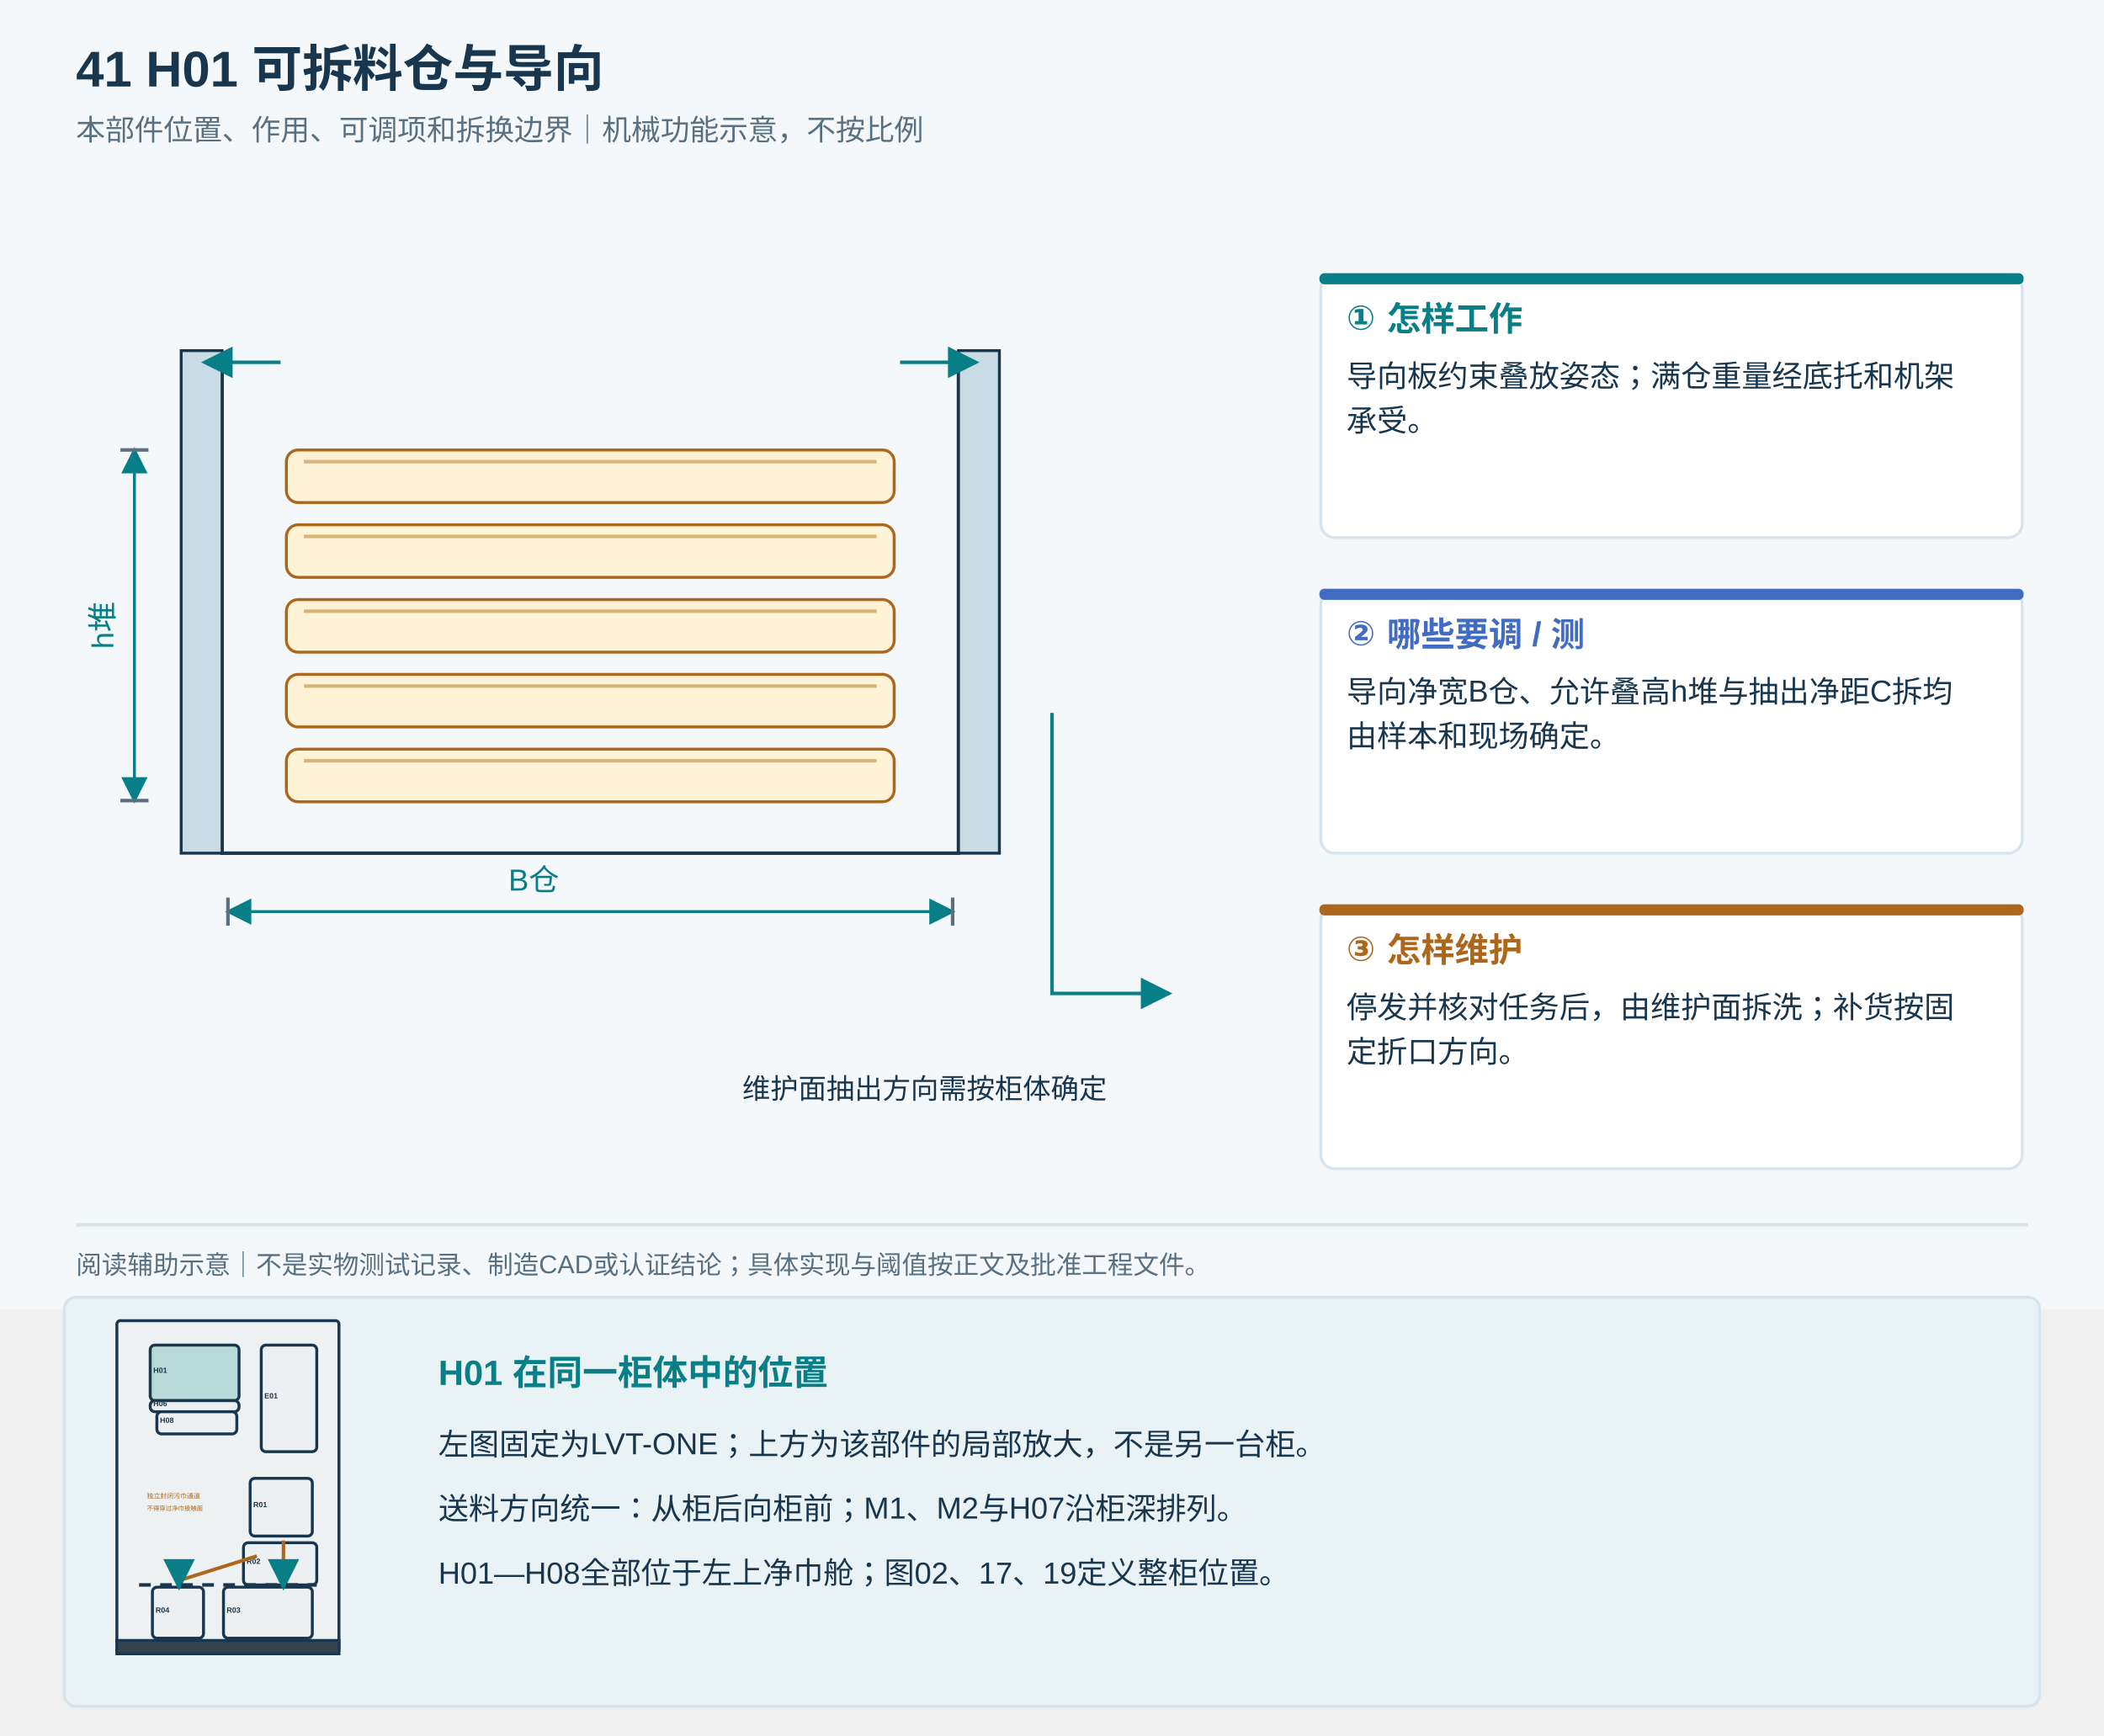
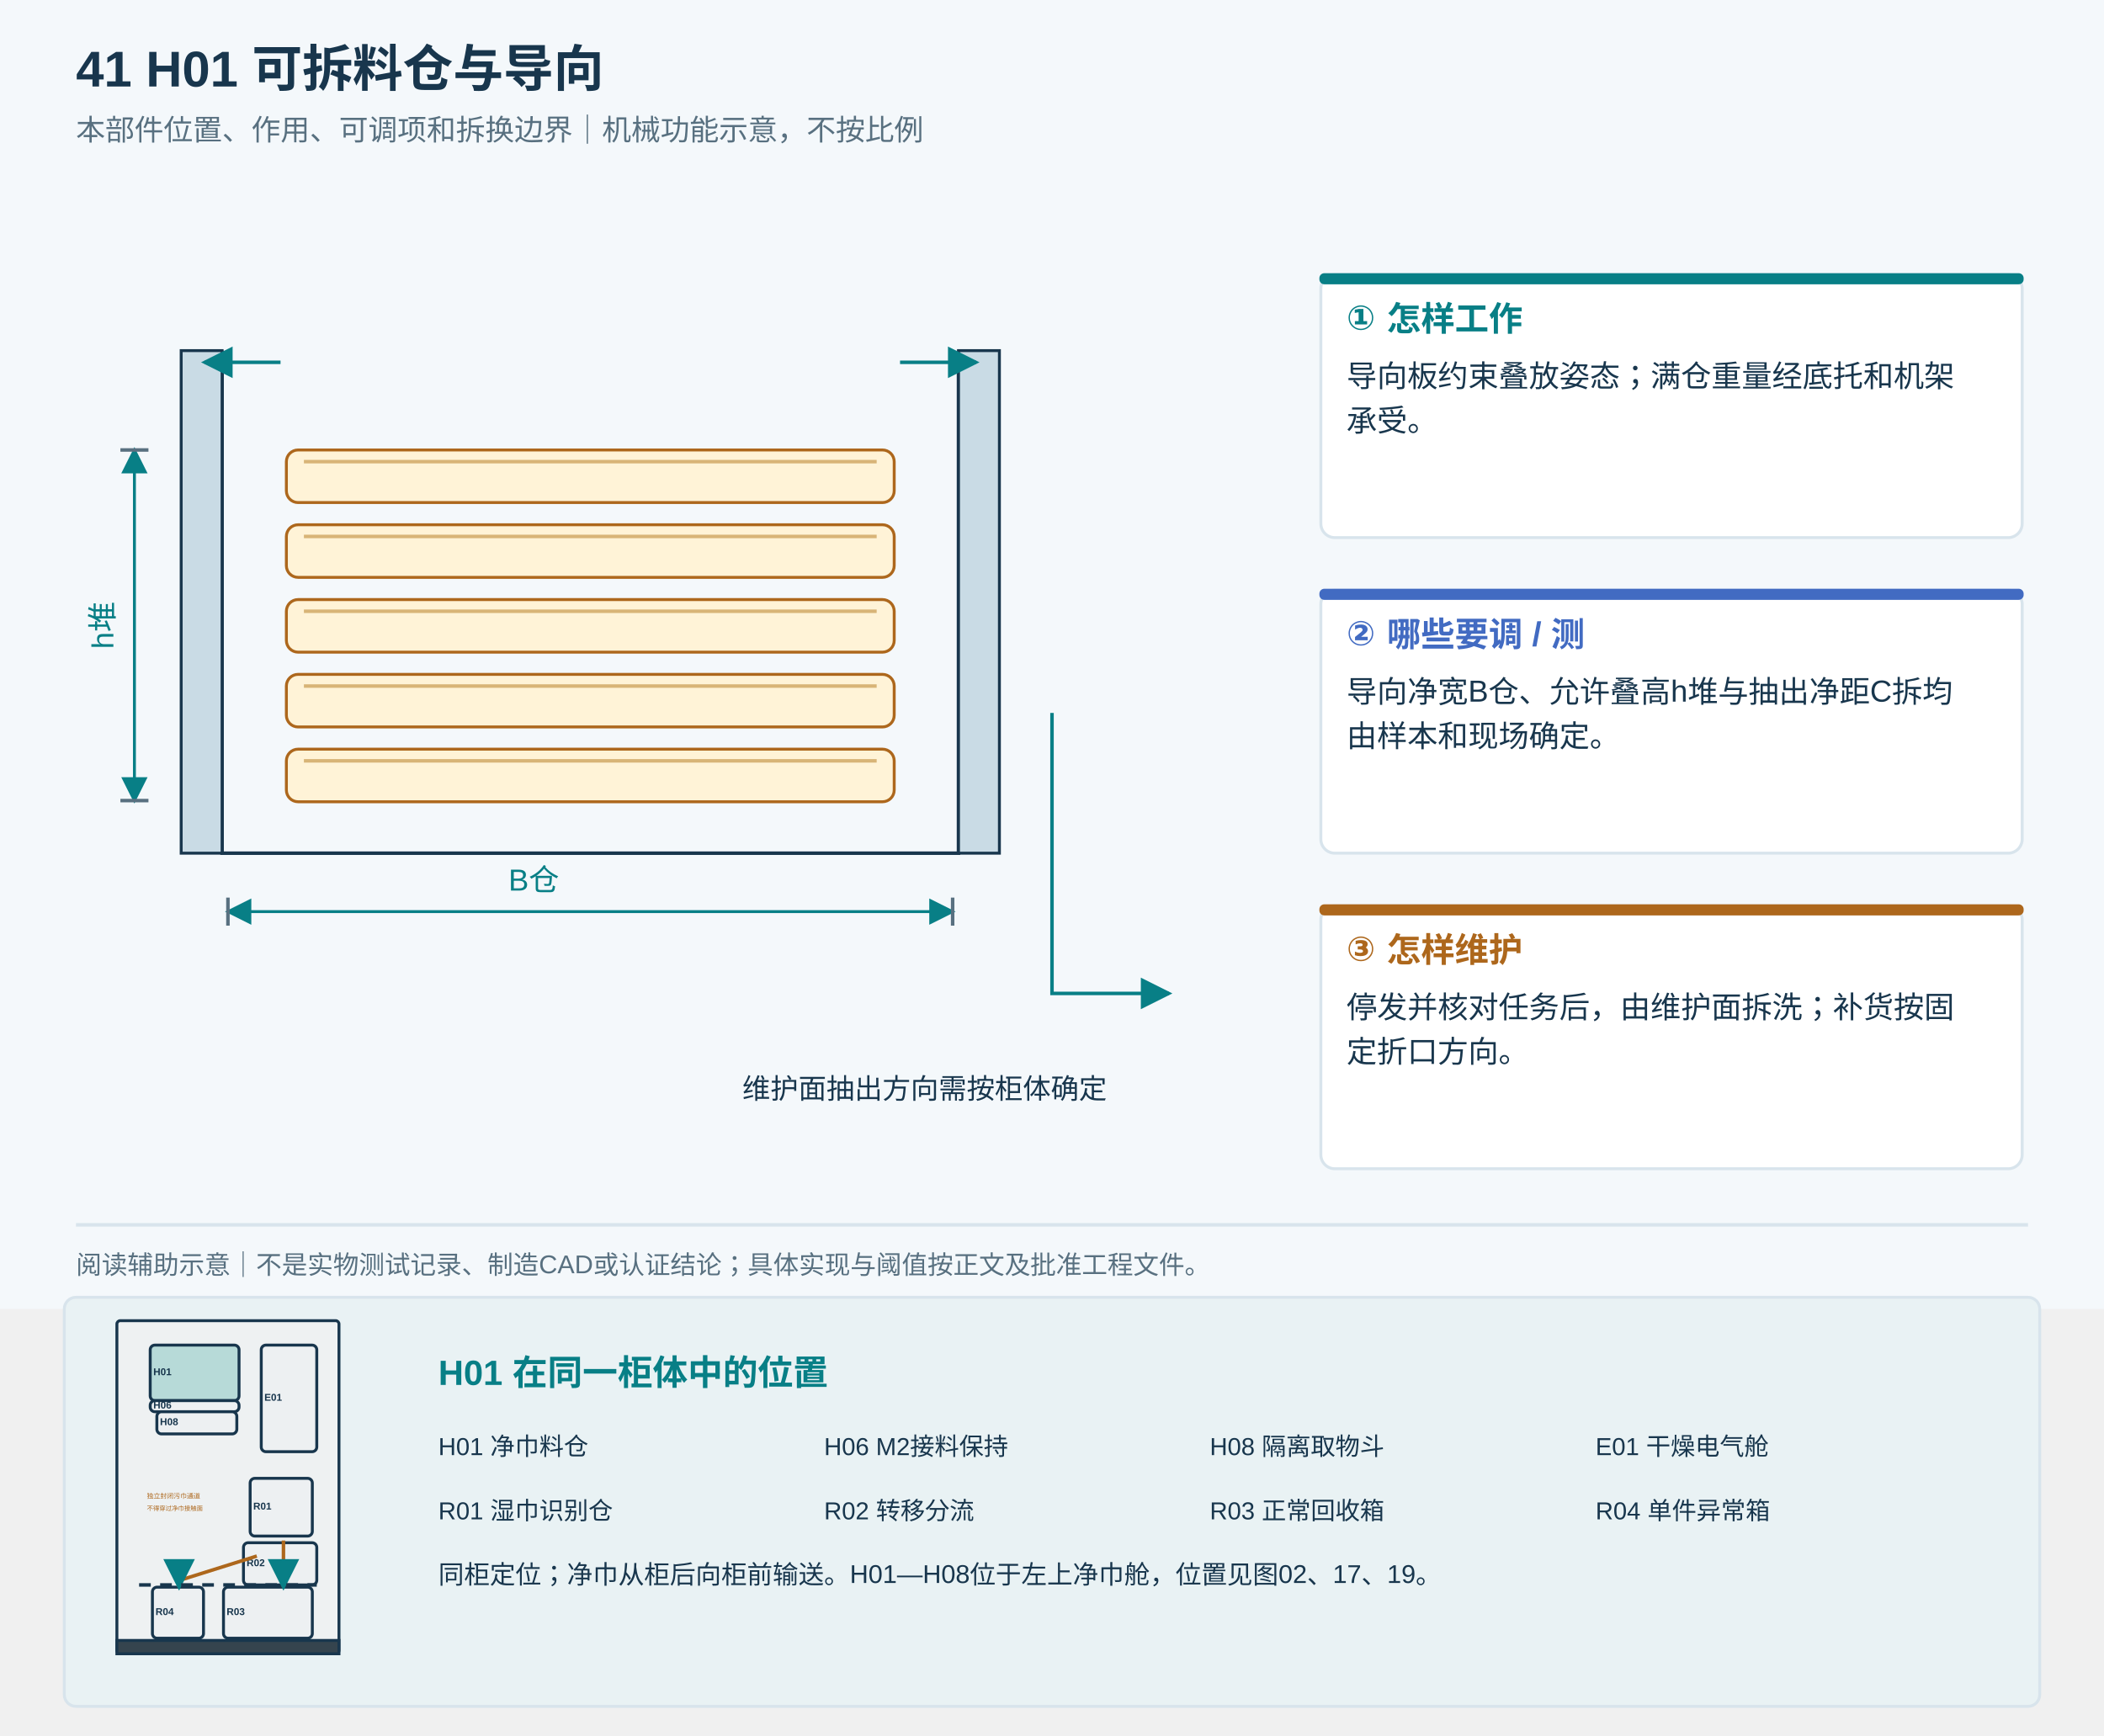
<svg xmlns="http://www.w3.org/2000/svg" width="1800" height="1485" viewBox="0 0 1800 1485" role="img">
  <defs>
    <marker id="a" markerWidth="9" markerHeight="9" refX="8" refY="4.5" orient="auto-start-reverse">
      <path d="M0 0L9 4.5L0 9z" fill="#087f86" />
    </marker>
    <pattern id="hatch" width="10" height="10" patternUnits="userSpaceOnUse" patternTransform="rotate(45)">
      <line x1="0" y1="0" x2="0" y2="10" stroke="#abc2cf" stroke-width="3" />
    </pattern>
  </defs>
  <rect width="1800" height="1120" fill="#f4f8fb" />
  <text x="65" y="74" fill="#18364d" font-family="PingFang SC,Heiti SC,Arial,sans-serif" font-size="43" font-weight="700">41  H01 可拆料仓与导向</text>
  <text x="65" y="120" fill="#587080" font-family="PingFang SC,Heiti SC,Arial,sans-serif" font-size="25" font-weight="400">本部件位置、作用、可调项和拆换边界｜机械功能示意，不按比例</text>
  <path d="M190 300V730H820V300" fill="none" stroke="#18364d" stroke-width="3" />
  <rect x="155" y="300" width="35" height="430" rx="0" fill="#c9dbe5" stroke="#18364d" stroke-width="2.5" />
  <rect x="820" y="300" width="35" height="430" rx="0" fill="#c9dbe5" stroke="#18364d" stroke-width="2.5" />
  <rect x="245" y="385" width="520" height="45" rx="10" fill="#fff3d7" stroke="#ad671c" stroke-width="2.5" />
  <path d="M260 395L750 395" fill="none" stroke="#d8b477" stroke-width="3" />
  <rect x="245" y="449" width="520" height="45" rx="10" fill="#fff3d7" stroke="#ad671c" stroke-width="2.5" />
  <path d="M260 459L750 459" fill="none" stroke="#d8b477" stroke-width="3" />
  <rect x="245" y="513" width="520" height="45" rx="10" fill="#fff3d7" stroke="#ad671c" stroke-width="2.5" />
  <path d="M260 523L750 523" fill="none" stroke="#d8b477" stroke-width="3" />
  <rect x="245" y="577" width="520" height="45" rx="10" fill="#fff3d7" stroke="#ad671c" stroke-width="2.5" />
  <path d="M260 587L750 587" fill="none" stroke="#d8b477" stroke-width="3" />
  <rect x="245" y="641" width="520" height="45" rx="10" fill="#fff3d7" stroke="#ad671c" stroke-width="2.5" />
  <path d="M260 651L750 651" fill="none" stroke="#d8b477" stroke-width="3" />
  <path d="M240 310L175 310" fill="none" stroke="#087f86" stroke-width="3" marker-end="url(#a)" />
  <path d="M770 310L835 310" fill="none" stroke="#087f86" stroke-width="3" marker-end="url(#a)" />
  <path d="M195 780L815 780" fill="none" stroke="#087f86" stroke-width="2.5" marker-start="url(#a)" marker-end="url(#a)" />
  <path d="M195 768L195 792" fill="none" stroke="#587080" stroke-width="3" />
  <path d="M815 768L815 792" fill="none" stroke="#587080" stroke-width="3" />
  <text x="435.0" y="762" fill="#087f86" font-family="PingFang SC,Heiti SC,Arial,sans-serif" font-size="26" font-weight="400">B仓</text>
  <path d="M115 385L115 685" fill="none" stroke="#087f86" stroke-width="2.5" marker-start="url(#a)" marker-end="url(#a)" />
  <path d="M103 385L127 385" fill="none" stroke="#587080" stroke-width="3" />
  <path d="M103 685L127 685" fill="none" stroke="#587080" stroke-width="3" />
  <text transform="translate(97 535.0) rotate(-90)" text-anchor="middle" fill="#087f86" font-family="PingFang SC,Arial,sans-serif" font-size="26">h堆</text>
  <path d="M900 610v240h100" fill="none" stroke="#087f86" stroke-width="3" marker-end="url(#a)" />
  <text x="635" y="940" fill="#18364d" font-family="PingFang SC,Heiti SC,Arial,sans-serif" font-size="24" font-weight="400">维护面抽出方向需按柜体确定</text>
  <rect x="1130" y="235" width="600" height="225" rx="12" fill="white" stroke="#d8e4ec" stroke-width="2.5" />
  <rect x="1130" y="235" width="600" height="7" rx="3" fill="#087f86" stroke="#087f86" stroke-width="2.5" />
  <text x="1152" y="282" fill="#087f86" font-family="PingFang SC,Heiti SC,Arial,sans-serif" font-size="29" font-weight="700">① 怎样工作</text>
  <text x="1152" y="331" fill="#18364d" font-family="PingFang SC,Heiti SC,Arial,sans-serif" font-size="26" font-weight="400">导向板约束叠放姿态；满仓重量经底托和机架</text>
  <text x="1152" y="369" fill="#18364d" font-family="PingFang SC,Heiti SC,Arial,sans-serif" font-size="26" font-weight="400">承受。</text>
  <rect x="1130" y="505" width="600" height="225" rx="12" fill="white" stroke="#d8e4ec" stroke-width="2.5" />
  <rect x="1130" y="505" width="600" height="7" rx="3" fill="#426bc2" stroke="#426bc2" stroke-width="2.5" />
  <text x="1152" y="552" fill="#426bc2" font-family="PingFang SC,Heiti SC,Arial,sans-serif" font-size="29" font-weight="700">② 哪些要调 / 测</text>
  <text x="1152" y="601" fill="#18364d" font-family="PingFang SC,Heiti SC,Arial,sans-serif" font-size="26" font-weight="400">导向净宽B仓、允许叠高h堆与抽出净距C拆均</text>
  <text x="1152" y="639" fill="#18364d" font-family="PingFang SC,Heiti SC,Arial,sans-serif" font-size="26" font-weight="400">由样本和现场确定。</text>
  <rect x="1130" y="775" width="600" height="225" rx="12" fill="white" stroke="#d8e4ec" stroke-width="2.5" />
  <rect x="1130" y="775" width="600" height="7" rx="3" fill="#ad671c" stroke="#ad671c" stroke-width="2.5" />
  <text x="1152" y="822" fill="#ad671c" font-family="PingFang SC,Heiti SC,Arial,sans-serif" font-size="29" font-weight="700">③ 怎样维护</text>
  <text x="1152" y="871" fill="#18364d" font-family="PingFang SC,Heiti SC,Arial,sans-serif" font-size="26" font-weight="400">停发并核对任务后，由维护面拆洗；补货按固</text>
  <text x="1152" y="909" fill="#18364d" font-family="PingFang SC,Heiti SC,Arial,sans-serif" font-size="26" font-weight="400">定折口方向。</text>
  <path d="M65 1048L1735 1048" fill="none" stroke="#d8e4ec" stroke-width="3" />
  <text x="65" y="1090" fill="#587080" font-family="PingFang SC,Heiti SC,Arial,sans-serif" font-size="22" font-weight="400">阅读辅助示意｜不是实物测试记录、制造CAD或认证结论；具体实现与阈值按正文及批准工程文件。</text>
  <rect x="55" y="1110" width="1690" height="350" rx="10" fill="#e9f2f4" stroke="#d8e4ec" stroke-width="2.5" />
  <rect x="100" y="1130" width="190.0" height="285.0" rx="2.85" fill="#eef1f2" stroke="#18364d" stroke-width="2.5" />
  <rect x="100" y="1403.6" width="190.0" height="11.4" rx="0" fill="#35444e" stroke="#18364d" stroke-width="2.5" />
  <rect x="128.5" y="1150.9" width="76.0" height="47.5" rx="4" fill="#b7dad8" stroke="#18364d" stroke-width="2.5" />
-   <text x="131.16" y="1174.65" fill="#18364d" font-family="PingFang SC,Heiti SC,Arial,sans-serif" font-size="6.46" font-weight="700">H01</text>
+   <text x="131.16" y="1176.65" fill="#18364d" font-family="PingFang SC,Heiti SC,Arial,sans-serif" font-size="8.5" font-weight="700">H01</text>
  <rect x="128.5" y="1198.4" width="76.0" height="9.5" rx="4" fill="#edf0f2" stroke="#18364d" stroke-width="2.5" />
-   <text x="131.16" y="1203.15" fill="#18364d" font-family="PingFang SC,Heiti SC,Arial,sans-serif" font-size="6.46" font-weight="700">H06</text>
+   <text x="131.16" y="1205.15" fill="#18364d" font-family="PingFang SC,Heiti SC,Arial,sans-serif" font-size="8.5" font-weight="700">H06</text>
  <rect x="134.2" y="1207.9" width="68.4" height="19.0" rx="4" fill="#edf0f2" stroke="#18364d" stroke-width="2.5" />
-   <text x="136.86" y="1217.4" fill="#18364d" font-family="PingFang SC,Heiti SC,Arial,sans-serif" font-size="6.46" font-weight="700">H08</text>
+   <text x="136.86" y="1219.4" fill="#18364d" font-family="PingFang SC,Heiti SC,Arial,sans-serif" font-size="8.5" font-weight="700">H08</text>
  <rect x="223.5" y="1150.9" width="47.5" height="91.2" rx="4" fill="#edf0f2" stroke="#18364d" stroke-width="2.5" />
-   <text x="226.16" y="1196.5" fill="#18364d" font-family="PingFang SC,Heiti SC,Arial,sans-serif" font-size="6.46" font-weight="700">E01</text>
+   <text x="226.16" y="1198.5" fill="#18364d" font-family="PingFang SC,Heiti SC,Arial,sans-serif" font-size="8.5" font-weight="700">E01</text>
  <rect x="214.0" y="1264.9" width="53.2" height="49.4" rx="4" fill="#edf0f2" stroke="#18364d" stroke-width="2.5" />
-   <text x="216.66" y="1289.6" fill="#18364d" font-family="PingFang SC,Heiti SC,Arial,sans-serif" font-size="6.46" font-weight="700">R01</text>
+   <text x="216.66" y="1291.6" fill="#18364d" font-family="PingFang SC,Heiti SC,Arial,sans-serif" font-size="8.5" font-weight="700">R01</text>
  <rect x="208.3" y="1320.0" width="62.7" height="36.1" rx="4" fill="#edf0f2" stroke="#18364d" stroke-width="2.5" />
-   <text x="210.96" y="1338.05" fill="#18364d" font-family="PingFang SC,Heiti SC,Arial,sans-serif" font-size="6.46" font-weight="700">R02</text>
+   <text x="210.96" y="1340.05" fill="#18364d" font-family="PingFang SC,Heiti SC,Arial,sans-serif" font-size="8.5" font-weight="700">R02</text>
  <rect x="191.2" y="1358.0" width="76.0" height="43.7" rx="4" fill="#edf0f2" stroke="#18364d" stroke-width="2.5" />
-   <text x="193.86" y="1379.85" fill="#18364d" font-family="PingFang SC,Heiti SC,Arial,sans-serif" font-size="6.46" font-weight="700">R03</text>
+   <text x="193.86" y="1381.85" fill="#18364d" font-family="PingFang SC,Heiti SC,Arial,sans-serif" font-size="8.5" font-weight="700">R03</text>
  <rect x="130.4" y="1358.0" width="43.7" height="43.7" rx="4" fill="#edf0f2" stroke="#18364d" stroke-width="2.5" />
-   <text x="133.06" y="1379.85" fill="#18364d" font-family="PingFang SC,Heiti SC,Arial,sans-serif" font-size="6.46" font-weight="700">R04</text>
+   <text x="133.06" y="1381.85" fill="#18364d" font-family="PingFang SC,Heiti SC,Arial,sans-serif" font-size="8.5" font-weight="700">R04</text>
  <path d="M242.5 1318.1V1358.0" fill="none" stroke="#ad671c" stroke-width="3" marker-end="url(#a)" />
  <path d="M219.7 1331.4L153.2 1352.3V1358.0" fill="none" stroke="#ad671c" stroke-width="3" marker-end="url(#a)" />
  <path d="M119.0 1356.1L271.0 1356.1" fill="none" stroke="#18364d" stroke-width="3" stroke-dasharray="10 8" />
  <text x="125.65" y="1282.0" fill="#ad671c" font-family="PingFang SC,Heiti SC,Arial,sans-serif" font-size="5.7" font-weight="400">独立封闭污巾通道</text>
  <text x="125.65" y="1292.45" fill="#ad671c" font-family="PingFang SC,Heiti SC,Arial,sans-serif" font-size="5.32" font-weight="400">不得穿过净巾接触面</text>
  <text x="375" y="1185" fill="#087f86" font-family="PingFang SC,Heiti SC,Arial,sans-serif" font-size="30" font-weight="700">H01 在同一柜体中的位置</text>
-   <text x="375" y="1245" fill="#18364d" font-family="PingFang SC,Heiti SC,Arial,sans-serif" font-size="26" font-weight="400">左图固定为LVT-ONE；上方为该部件的局部放大，不是另一台柜。</text>
-   <text x="375" y="1300" fill="#18364d" font-family="PingFang SC,Heiti SC,Arial,sans-serif" font-size="26" font-weight="400">送料方向统一：从柜后向柜前；M1、M2与H07沿柜深排列。</text>
-   <text x="375" y="1355" fill="#18364d" font-family="PingFang SC,Heiti SC,Arial,sans-serif" font-size="26" font-weight="400">H01—H08全部位于左上净巾舱；图02、17、19定义整柜位置。</text>
+   <text x="375" y="1245" fill="#18364d" font-family="PingFang SC,Heiti SC,Arial,sans-serif" font-size="21" font-weight="400">H01 净巾料仓</text>
+   <text x="705" y="1245" fill="#18364d" font-family="PingFang SC,Heiti SC,Arial,sans-serif" font-size="21" font-weight="400">H06 M2接料保持</text>
+   <text x="1035" y="1245" fill="#18364d" font-family="PingFang SC,Heiti SC,Arial,sans-serif" font-size="21" font-weight="400">H08 隔离取物斗</text>
+   <text x="1365" y="1245" fill="#18364d" font-family="PingFang SC,Heiti SC,Arial,sans-serif" font-size="21" font-weight="400">E01 干燥电气舱</text>
+   <text x="375" y="1300" fill="#18364d" font-family="PingFang SC,Heiti SC,Arial,sans-serif" font-size="21" font-weight="400">R01 湿巾识别仓</text>
+   <text x="705" y="1300" fill="#18364d" font-family="PingFang SC,Heiti SC,Arial,sans-serif" font-size="21" font-weight="400">R02 转移分流</text>
+   <text x="1035" y="1300" fill="#18364d" font-family="PingFang SC,Heiti SC,Arial,sans-serif" font-size="21" font-weight="400">R03 正常回收箱</text>
+   <text x="1365" y="1300" fill="#18364d" font-family="PingFang SC,Heiti SC,Arial,sans-serif" font-size="21" font-weight="400">R04 单件异常箱</text>
+   <text x="375" y="1355" fill="#18364d" font-family="PingFang SC,Heiti SC,Arial,sans-serif" font-size="22" font-weight="400">同柜定位；净巾从柜后向柜前输送。H01—H08位于左上净巾舱，位置见图02、17、19。</text>
</svg>
